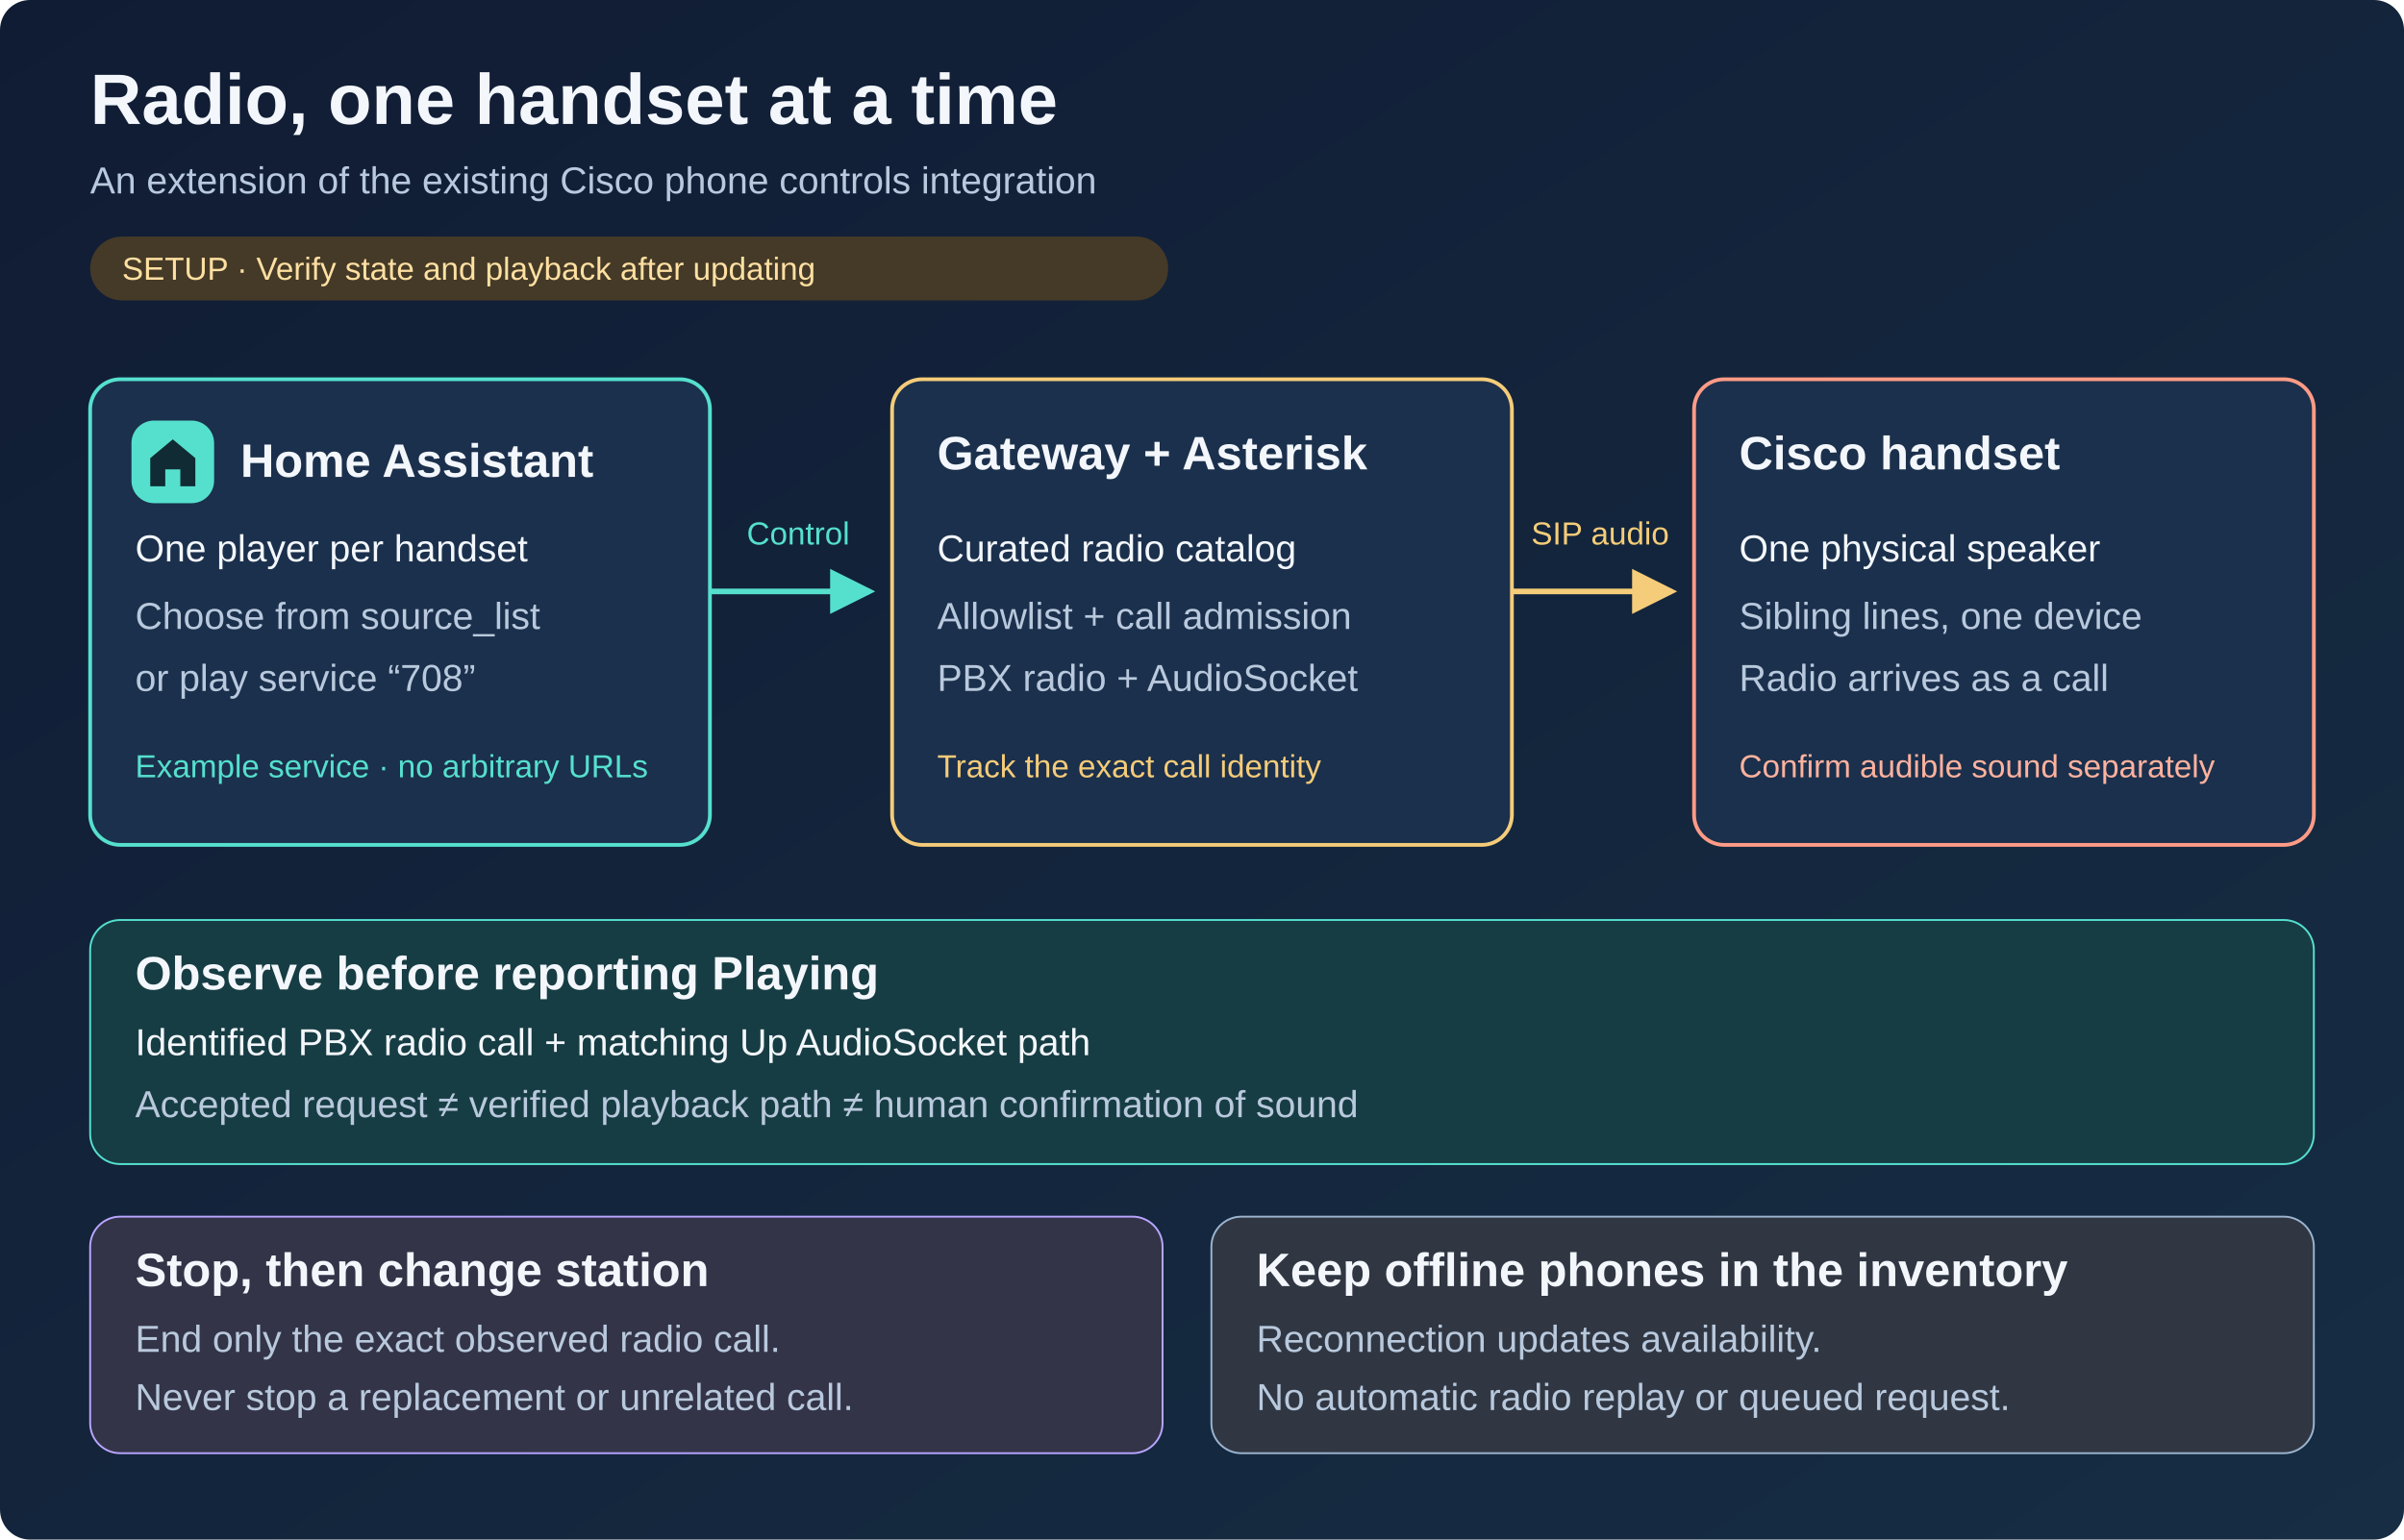
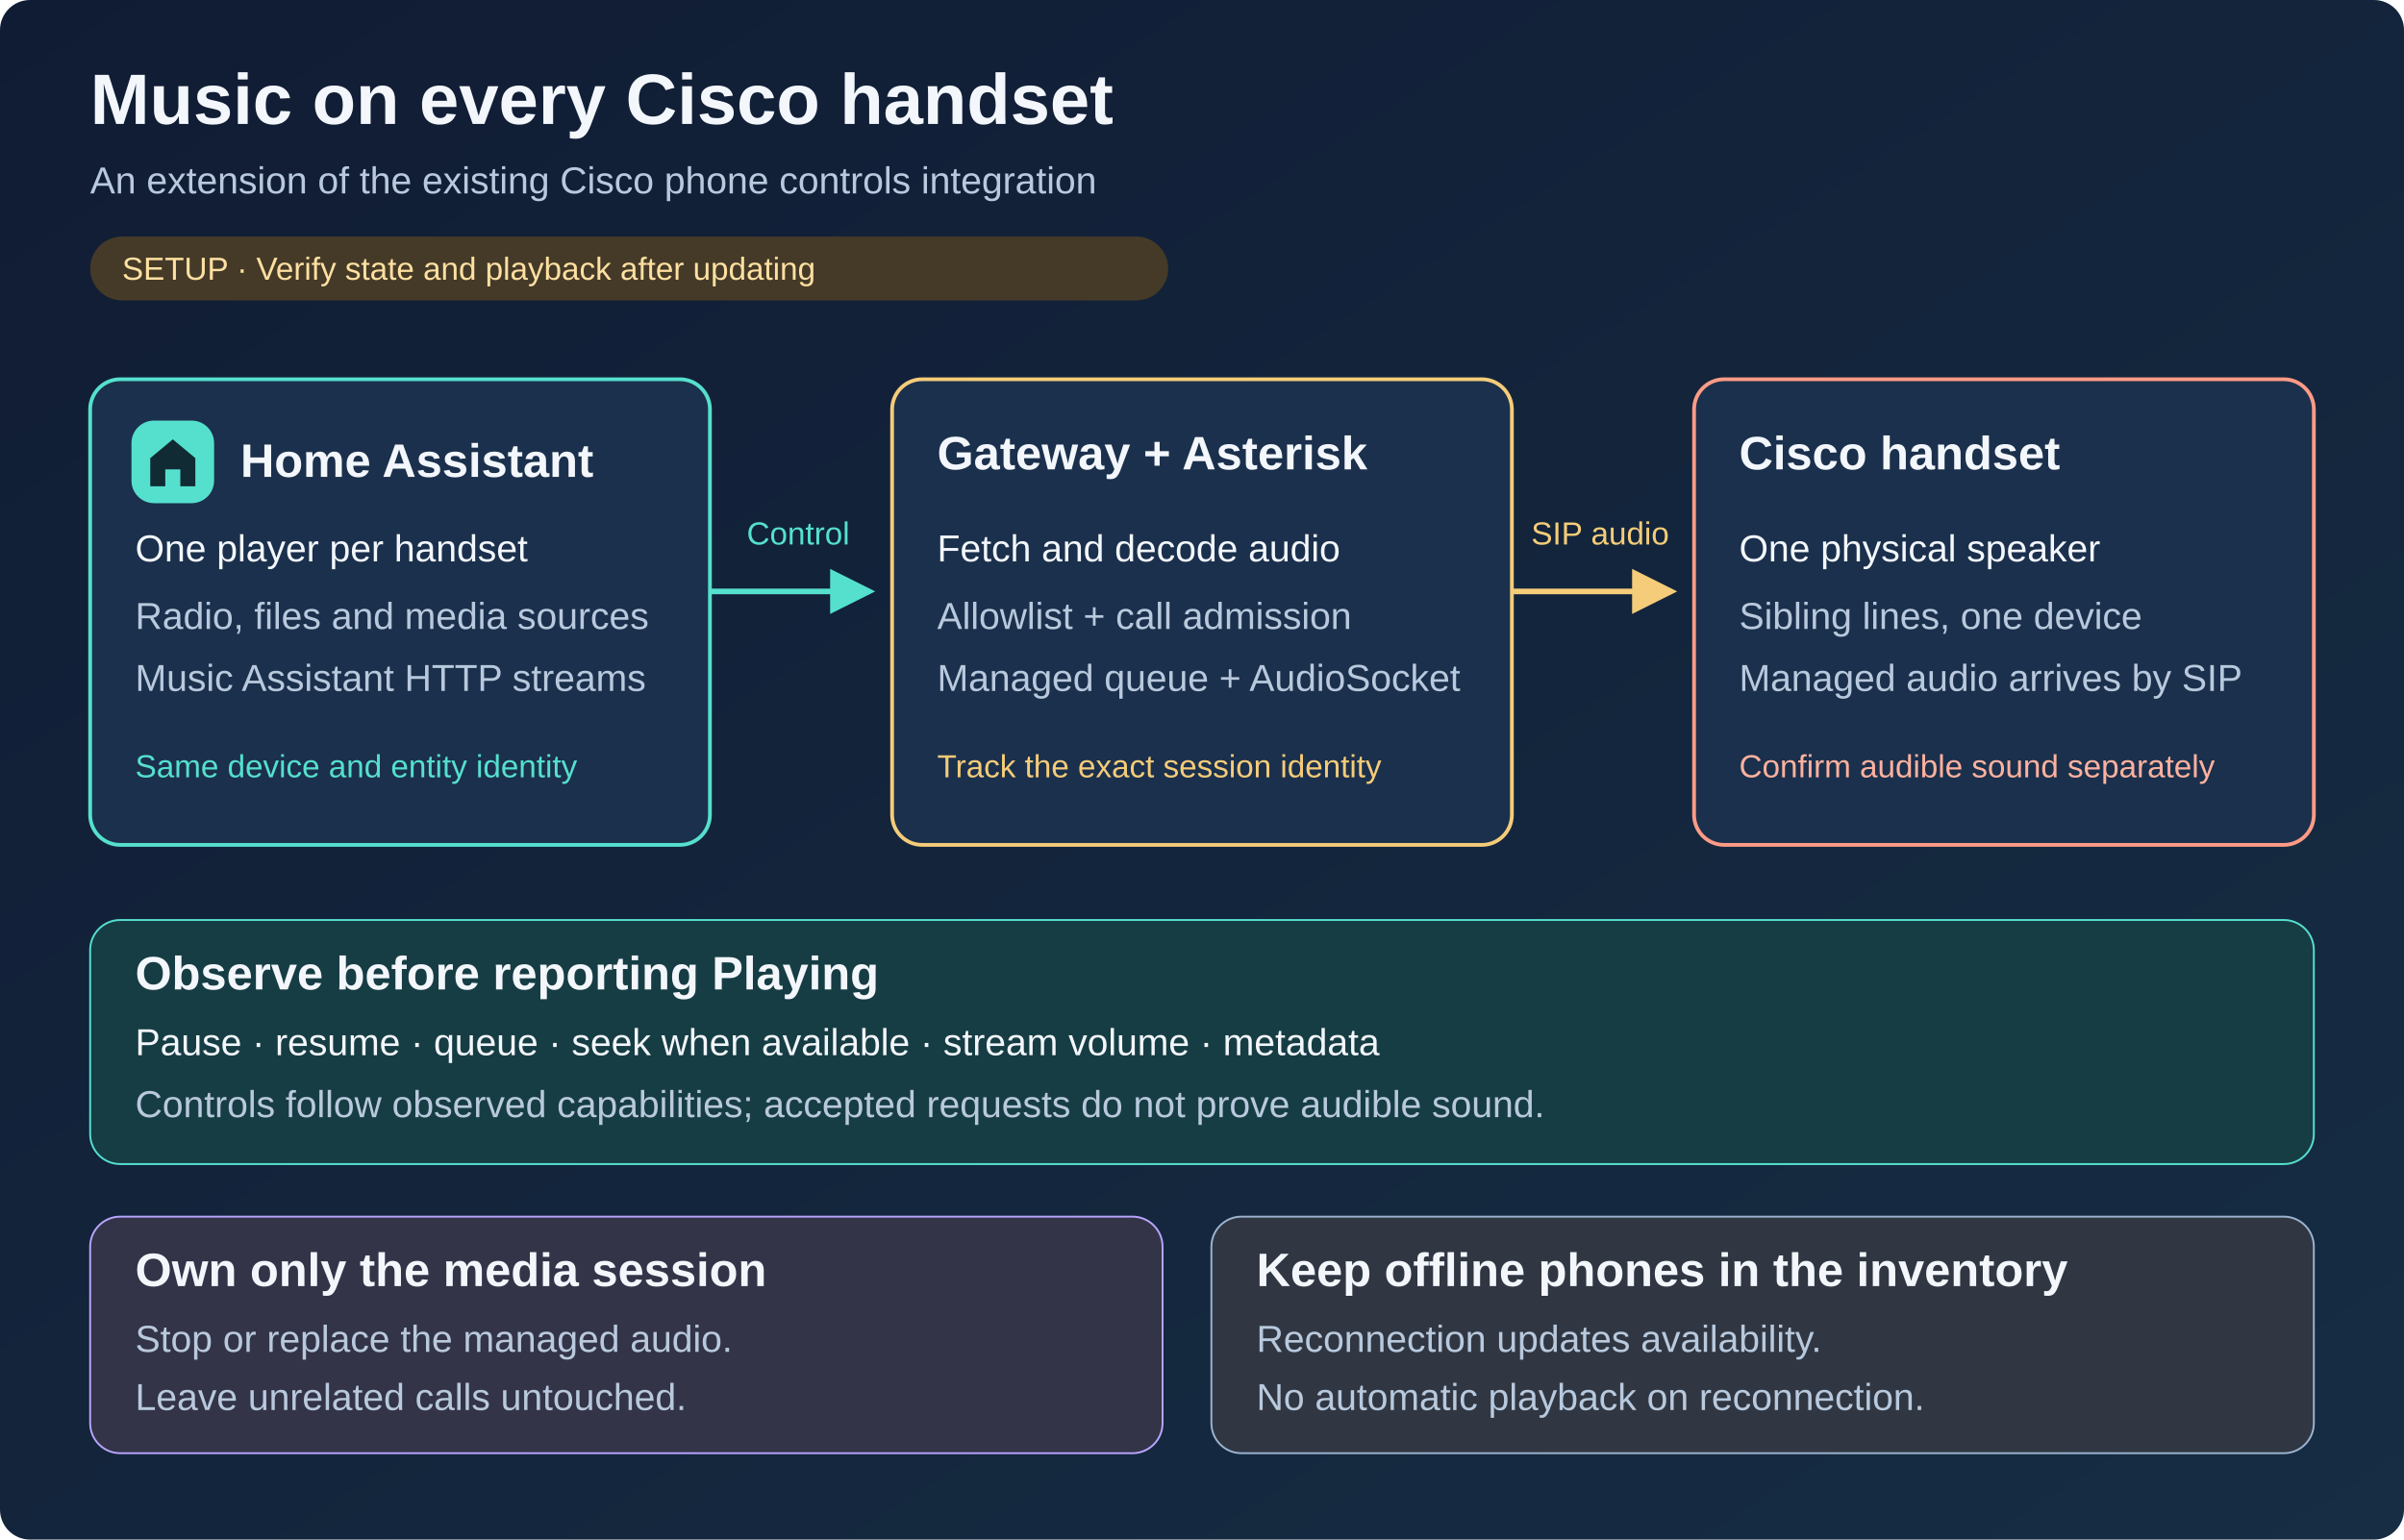
<svg xmlns="http://www.w3.org/2000/svg" width="1280" height="820" viewBox="0 0 1280 820" role="img" aria-labelledby="title desc">
  <defs>
    <linearGradient id="background" x1="0" y1="0" x2="1" y2="1">
      <stop stop-color="#101c34" />
      <stop offset="1" stop-color="#162d43" />
    </linearGradient>
    <marker id="tealArrow" markerWidth="8" markerHeight="8" refX="7" refY="4" orient="auto">
      <path d="M0 0L8 4L0 8Z" fill="#55e0ce" />
    </marker>
    <marker id="goldArrow" markerWidth="8" markerHeight="8" refX="7" refY="4" orient="auto">
      <path d="M0 0L8 4L0 8Z" fill="#f5cc79" />
    </marker>
    <style>
      text { font-family: Arial, Helvetica, sans-serif; fill: #f3f7fc; }
      .heading { font-size: 25px; font-weight: 700; }
      .body { font-size: 20px; }
      .small { font-size: 17px; }
      .muted { fill: #b9c9dd; }
      .card { fill: #1b304c; stroke-width: 2; }
    </style>
  </defs>
  <rect width="1280" height="820" rx="16" fill="url(#background)" />
-   <text x="48" y="66" font-size="38" font-weight="700">Radio, one handset at a time</text>
+   <text x="48" y="66" font-size="38" font-weight="700">Music on every Cisco handset</text>
  <text x="48" y="103" class="body muted">An extension of the existing Cisco phone controls integration</text>
  <rect x="48" y="126" width="574" height="34" rx="17" fill="#453a27" />
  <text x="65" y="149" class="small" style="fill:#ffe0a2">SETUP · Verify state and playback after updating</text>
  <rect x="48" y="202" width="330" height="248" rx="16" class="card" stroke="#55e0ce" />
  <rect x="70" y="224" width="44" height="44" rx="12" fill="#55e0ce" />
  <path d="M80 244L92 234L104 244V259H96V250H88V259H80Z" fill="#102b33" />
  <text x="128" y="254" class="heading">Home Assistant</text>
  <text x="72" y="299" class="body">One player per handset</text>
-   <text x="72" y="335" class="body muted">Choose from source_list</text>
-   <text x="72" y="368" class="body muted">or play service “708”</text>
-   <text x="72" y="414" class="small" style="fill:#55e0ce">Example service · no arbitrary URLs</text>
+   <text x="72" y="335" class="body muted">Radio, files and media sources</text>
+   <text x="72" y="368" class="body muted">Music Assistant HTTP streams</text>
+   <text x="72" y="414" class="small" style="fill:#55e0ce">Same device and entity identity</text>
  <rect x="475" y="202" width="330" height="248" rx="16" class="card" stroke="#f5cc79" />
  <text x="499" y="250" class="heading">Gateway + Asterisk</text>
-   <text x="499" y="299" class="body">Curated radio catalog</text>
+   <text x="499" y="299" class="body">Fetch and decode audio</text>
  <text x="499" y="335" class="body muted">Allowlist + call admission</text>
-   <text x="499" y="368" class="body muted">PBX radio + AudioSocket</text>
-   <text x="499" y="414" class="small" style="fill:#f5cc79">Track the exact call identity</text>
+   <text x="499" y="368" class="body muted">Managed queue + AudioSocket</text>
+   <text x="499" y="414" class="small" style="fill:#f5cc79">Track the exact session identity</text>
  <rect x="902" y="202" width="330" height="248" rx="16" class="card" stroke="#ff9b86" />
  <text x="926" y="250" class="heading">Cisco handset</text>
  <text x="926" y="299" class="body">One physical speaker</text>
  <text x="926" y="335" class="body muted">Sibling lines, one device</text>
-   <text x="926" y="368" class="body muted">Radio arrives as a call</text>
+   <text x="926" y="368" class="body muted">Managed audio arrives by SIP</text>
  <text x="926" y="414" class="small" style="fill:#ffb29f">Confirm audible sound separately</text>
  <path d="M378 315H463" stroke="#55e0ce" stroke-width="3" marker-end="url(#tealArrow)" />
  <text x="425" y="290" text-anchor="middle" class="small" style="fill:#55e0ce">Control</text>
  <path d="M805 315H890" stroke="#f5cc79" stroke-width="3" marker-end="url(#goldArrow)" />
  <text x="852" y="290" text-anchor="middle" class="small" style="fill:#f5cc79">SIP audio</text>
  <rect x="48" y="490" width="1184" height="130" rx="16" fill="#173d44" stroke="#55e0ce" />
  <text x="72" y="527" class="heading">Observe before reporting Playing</text>
-   <text x="72" y="562" class="body">Identified PBX radio call + matching Up AudioSocket path</text>
-   <text x="72" y="595" class="body muted">Accepted request ≠ verified playback path ≠ human confirmation of sound</text>
+   <text x="72" y="562" class="body">Pause · resume · queue · seek when available · stream volume · metadata</text>
+   <text x="72" y="595" class="body muted">Controls follow observed capabilities; accepted requests do not prove audible sound.</text>
  <rect x="48" y="648" width="571" height="126" rx="16" fill="#333448" stroke="#b9a5ff" />
-   <text x="72" y="685" class="heading">Stop, then change station</text>
-   <text x="72" y="720" class="body muted">End only the exact observed radio call.</text>
-   <text x="72" y="751" class="body muted">Never stop a replacement or unrelated call.</text>
+   <text x="72" y="685" class="heading">Own only the media session</text>
+   <text x="72" y="720" class="body muted">Stop or replace the managed audio.</text>
+   <text x="72" y="751" class="body muted">Leave unrelated calls untouched.</text>
  <rect x="645" y="648" width="587" height="126" rx="16" fill="#303743" stroke="#9cb4cf" />
  <text x="669" y="685" class="heading">Keep offline phones in the inventory</text>
  <text x="669" y="720" class="body muted">Reconnection updates availability.</text>
-   <text x="669" y="751" class="body muted">No automatic radio replay or queued request.</text>
+   <text x="669" y="751" class="body muted">No automatic playback on reconnection.</text>
</svg>
